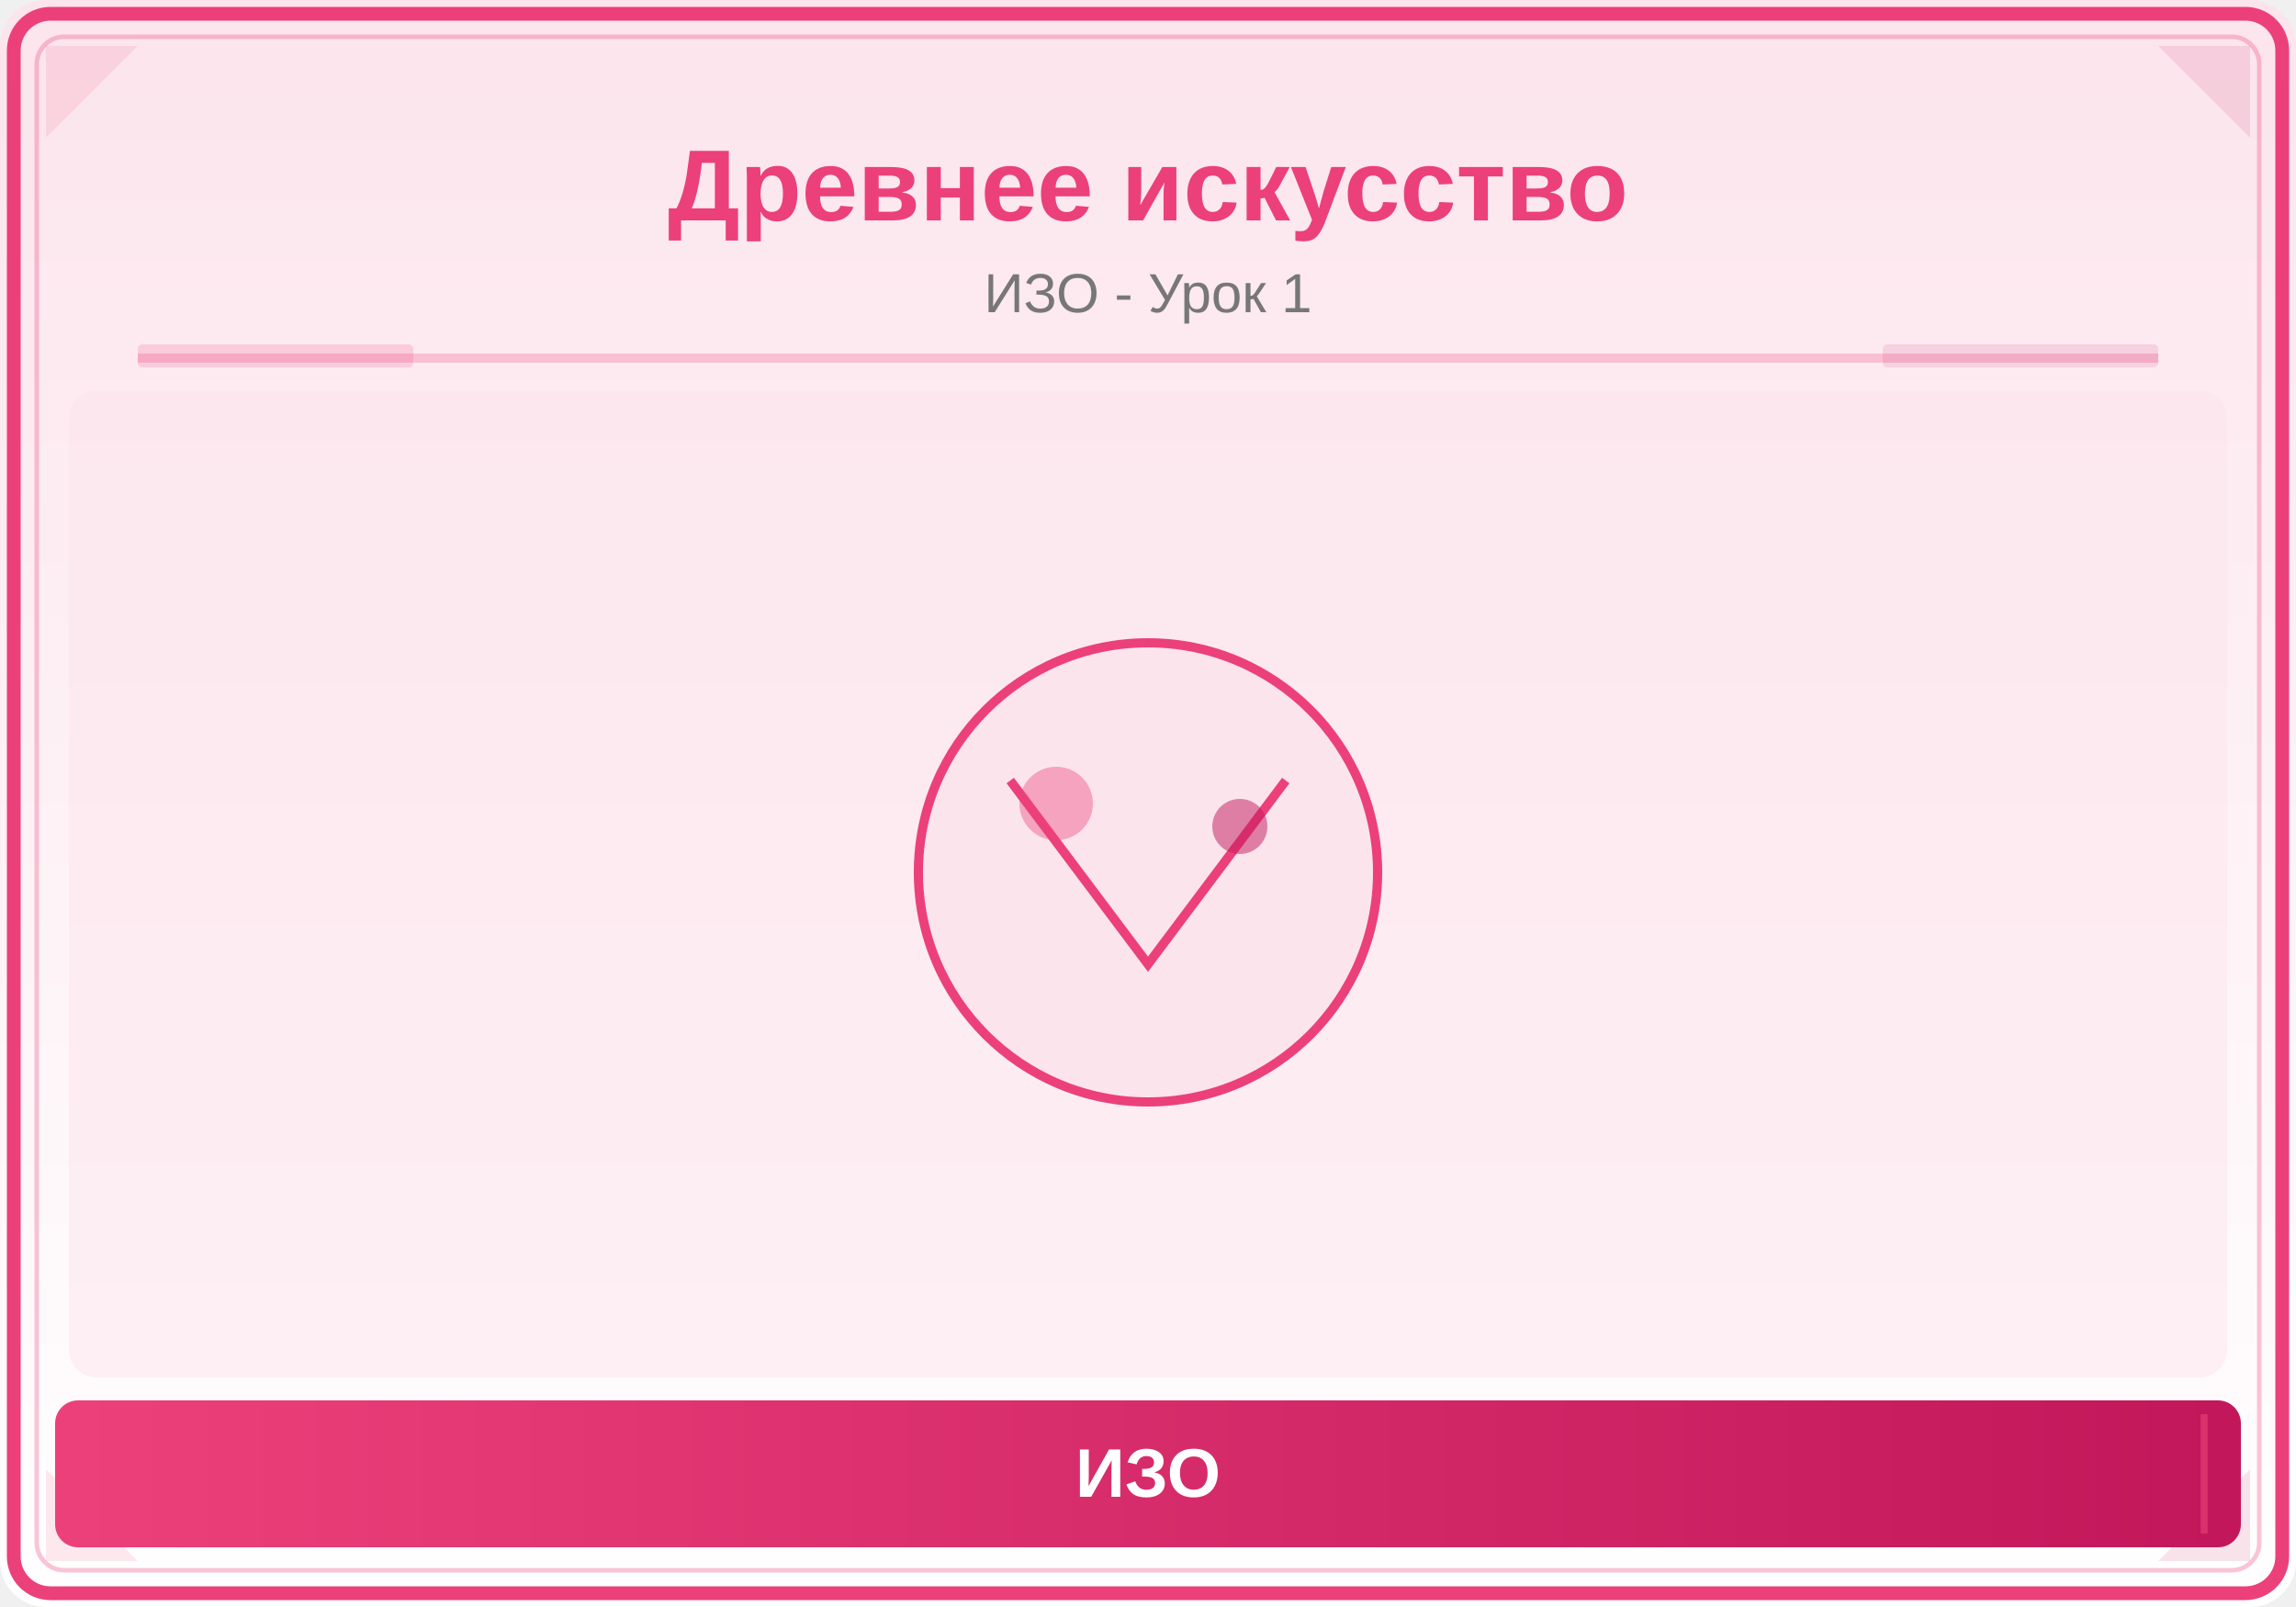
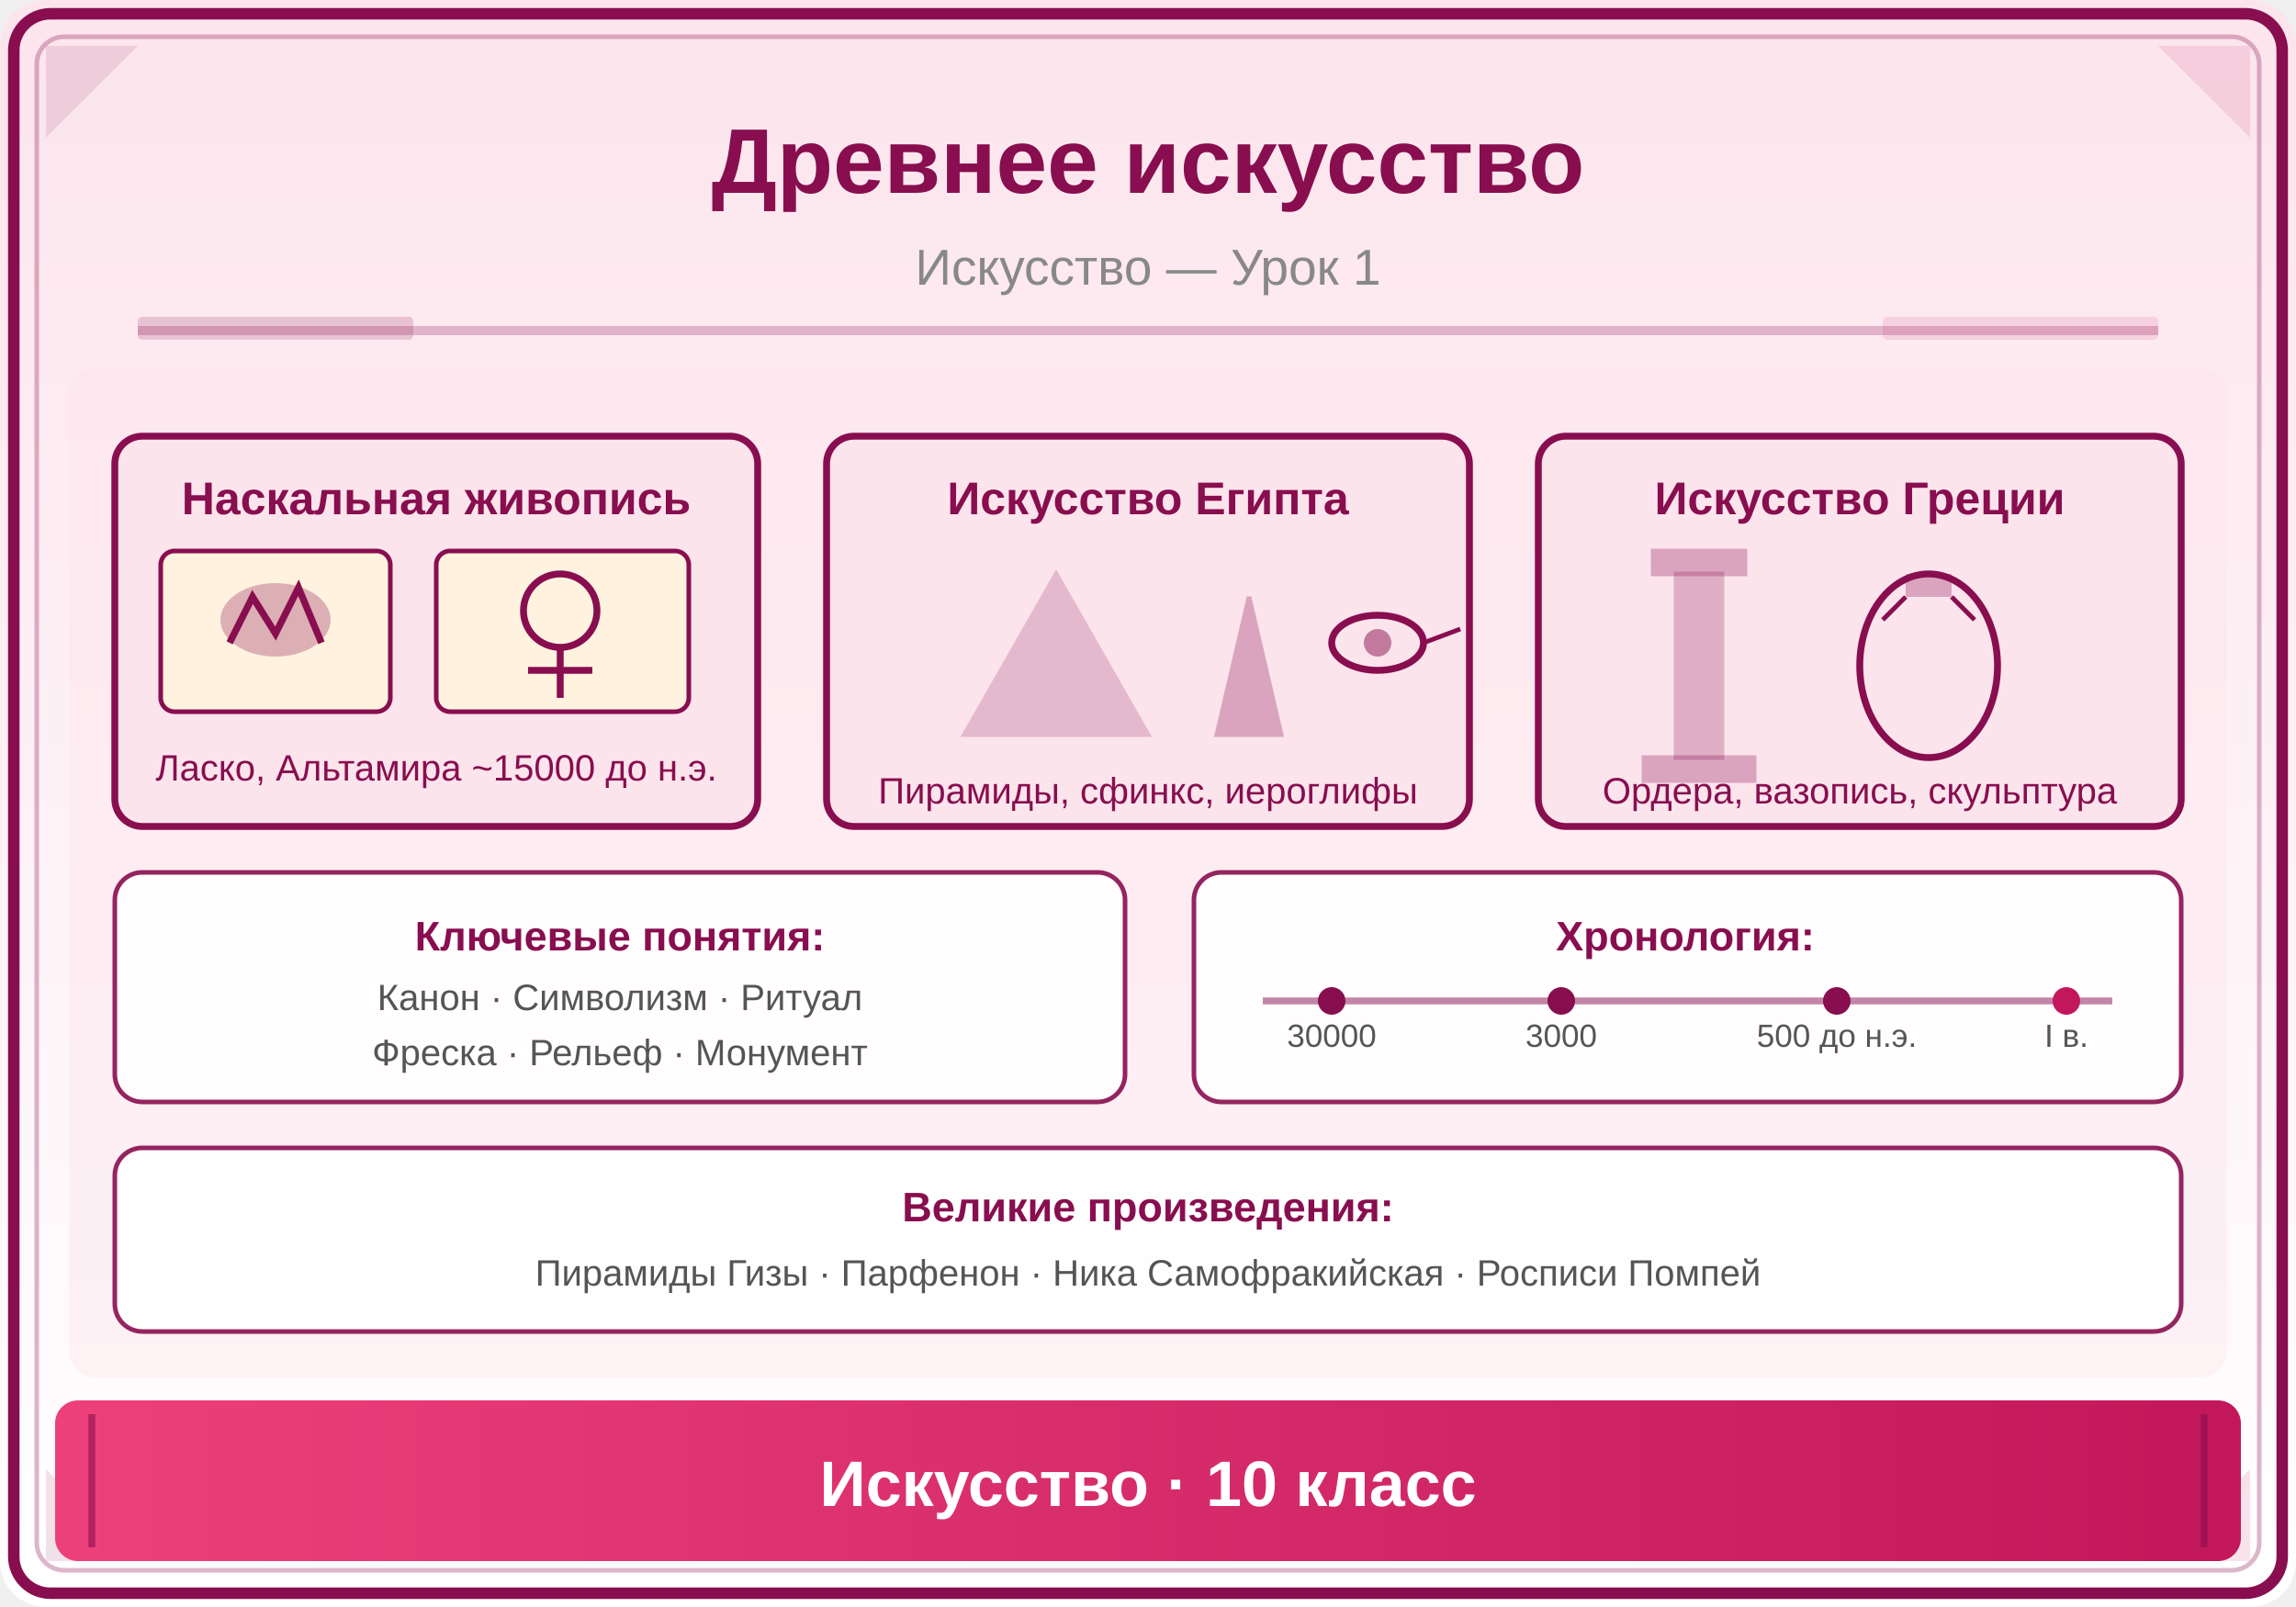
<svg xmlns="http://www.w3.org/2000/svg" viewBox="0 0 500 350">
  <defs>
    <linearGradient id="bg" x1="0" y1="0" x2="0" y2="1">
      <stop offset="0%" stop-color="#FCE4EC" />
      <stop offset="100%" stop-color="#FFFFFF" />
    </linearGradient>
    <linearGradient id="panel" x1="0" y1="0" x2="1" y2="0">
      <stop offset="0%" stop-color="#EC407A" />
      <stop offset="100%" stop-color="#C2185B" />
    </linearGradient>
  </defs>
  <rect width="500" height="350" fill="url(#bg)" rx="10" />
-   <rect x="3" y="3" width="494" height="344" rx="8" fill="none" stroke="#EC407A" stroke-width="3" />
-   <rect x="8" y="8" width="484" height="334" rx="6" fill="none" stroke="#EC407A" stroke-width="1" opacity="0.3" />
-   <polygon points="10,10 30,10 10,30" fill="#EC407A" opacity="0.12" />
+   <rect x="3" y="3" width="494" height="344" rx="8" fill="none" stroke="#880E4F" stroke-width="2.5" />
+   <rect x="8" y="8" width="484" height="334" rx="6" fill="none" stroke="#880E4F" stroke-width="1" opacity="0.3" />
+   <polygon points="10,10 30,10 10,30" fill="#880E4F" opacity="0.12" />
  <polygon points="490,10 470,10 490,30" fill="#C2185B" opacity="0.12" />
-   <polygon points="10,340 30,340 10,320" fill="#EC407A" opacity="0.12" />
+   <polygon points="10,340 30,340 10,320" fill="#880E4F" opacity="0.12" />
  <polygon points="490,340 470,340 490,320" fill="#C2185B" opacity="0.12" />
-   <text x="250" y="48" font-family="Arial,sans-serif" font-size="22" font-weight="bold" fill="#EC407A" text-anchor="middle">Древнее искусство</text>
-   <text x="250" y="68" font-family="Arial,sans-serif" font-size="12" fill="#777" text-anchor="middle">ИЗО - Урок 1</text>
-   <line x1="30" y1="78" x2="470" y2="78" stroke="#EC407A" stroke-width="2" opacity="0.25" />
-   <rect x="30" y="75" width="60" height="5" fill="#EC407A" opacity="0.18" rx="1" />
-   <rect x="410" y="75" width="60" height="5" fill="#C2185B" opacity="0.12" rx="1" />
+   <text x="250" y="42" font-family="Arial,sans-serif" font-size="20" font-weight="bold" fill="#880E4F" text-anchor="middle">Древнее искусство</text>
+   <text x="250" y="62" font-family="Arial,sans-serif" font-size="11" fill="#888" text-anchor="middle">Искусство — Урок 1</text>
+   <line x1="30" y1="72" x2="470" y2="72" stroke="#880E4F" stroke-width="2" opacity="0.25" />
+   <rect x="30" y="69" width="60" height="5" fill="#880E4F" opacity="0.18" rx="1" />
+   <rect x="410" y="69" width="60" height="5" fill="#C2185B" opacity="0.12" rx="1" />
  <clipPath id="ill">
-     <rect x="15" y="85" width="470" height="215" rx="6" />
+     <rect x="15" y="80" width="470" height="220" rx="6" />
  </clipPath>
  <g clip-path="url(#ill)">
-     <rect x="15" y="85" width="470" height="215" fill="#FCE4EC" opacity="0.5" />
-     <circle cx="250" cy="190" r="50" fill="#FCE4EC" stroke="#EC407A" stroke-width="2" />
-     <path d="M220,170 L250,210 L280,170" fill="none" stroke="#EC407A" stroke-width="2" />
-     <circle cx="230" cy="175" r="8" fill="#EC407A" opacity="0.4" />
-     <circle cx="270" cy="180" r="6" fill="#C2185B" opacity="0.5" />
+     <rect x="15" y="80" width="470" height="220" fill="#FCE4EC" opacity="0.4" />
+     <rect x="25" y="95" width="140" height="85" rx="6" fill="#FCE4EC" stroke="#880E4F" stroke-width="1.5" />
+     <text x="95" y="112" font-family="Arial,sans-serif" font-size="10" font-weight="bold" fill="#880E4F" text-anchor="middle">Наскальная живопись</text>
+     <rect x="35" y="120" width="50" height="35" rx="3" fill="#FFF3E0" stroke="#880E4F" stroke-width="1" />
+     <ellipse cx="60" cy="135" rx="12" ry="8" fill="#880E4F" opacity="0.3" />
+     <path d="M50,140 L55,130 L60,138 L65,128 L70,140" fill="none" stroke="#880E4F" stroke-width="1.5" />
+     <rect x="95" y="120" width="55" height="35" rx="3" fill="#FFF3E0" stroke="#880E4F" stroke-width="1" />
+     <circle cx="122" cy="133" r="8" fill="none" stroke="#880E4F" stroke-width="1.5" />
+     <line x1="122" y1="141" x2="122" y2="152" stroke="#880E4F" stroke-width="1.5" />
+     <line x1="115" y1="146" x2="129" y2="146" stroke="#880E4F" stroke-width="1.5" />
+     <text x="95" y="170" font-family="Arial,sans-serif" font-size="8" fill="#880E4F" text-anchor="middle">Ласко, Альтамира ~15000 до н.э.</text>
+     <rect x="180" y="95" width="140" height="85" rx="6" fill="#FCE4EC" stroke="#880E4F" stroke-width="1.5" />
+     <text x="250" y="112" font-family="Arial,sans-serif" font-size="10" font-weight="bold" fill="#880E4F" text-anchor="middle">Искусство Египта</text>
+     <polygon points="210,160 230,125 250,160" fill="#880E4F" opacity="0.2" stroke="#880E4F" stroke-width="1" />
+     <polygon points="265,160 272,130 279,160" fill="#880E4F" opacity="0.3" stroke="#880E4F" stroke-width="1" />
+     <ellipse cx="300" cy="140" rx="10" ry="6" fill="none" stroke="#880E4F" stroke-width="1.5" />
+     <circle cx="300" cy="140" r="3" fill="#880E4F" opacity="0.5" />
+     <line x1="310" y1="140" x2="318" y2="137" stroke="#880E4F" stroke-width="1" />
+     <text x="250" y="175" font-family="Arial,sans-serif" font-size="8" fill="#880E4F" text-anchor="middle">Пирамиды, сфинкс, иероглифы</text>
+     <rect x="335" y="95" width="140" height="85" rx="6" fill="#FCE4EC" stroke="#880E4F" stroke-width="1.5" />
+     <text x="405" y="112" font-family="Arial,sans-serif" font-size="10" font-weight="bold" fill="#880E4F" text-anchor="middle">Искусство Греции</text>
+     <rect x="365" y="125" width="10" height="40" fill="#880E4F" opacity="0.25" stroke="#880E4F" stroke-width="1" />
+     <rect x="360" y="120" width="20" height="5" fill="#880E4F" opacity="0.3" stroke="#880E4F" stroke-width="1" />
+     <rect x="358" y="165" width="24" height="5" fill="#880E4F" opacity="0.3" stroke="#880E4F" stroke-width="1" />
+     <ellipse cx="420" cy="145" rx="15" ry="20" fill="none" stroke="#880E4F" stroke-width="1.5" />
+     <rect x="415" y="125" width="10" height="5" fill="#880E4F" opacity="0.3" />
+     <line x1="415" y1="130" x2="410" y2="135" stroke="#880E4F" stroke-width="1" />
+     <line x1="425" y1="130" x2="430" y2="135" stroke="#880E4F" stroke-width="1" />
+     <text x="405" y="175" font-family="Arial,sans-serif" font-size="8" fill="#880E4F" text-anchor="middle">Ордера, вазопись, скульптура</text>
+     <rect x="25" y="190" width="220" height="50" rx="6" fill="white" stroke="#880E4F" stroke-width="1" opacity="0.9" />
+     <text x="135" y="207" font-family="Arial,sans-serif" font-size="9" font-weight="bold" fill="#880E4F" text-anchor="middle">Ключевые понятия:</text>
+     <text x="135" y="220" font-family="Arial,sans-serif" font-size="8" fill="#555" text-anchor="middle">Канон · Символизм · Ритуал</text>
+     <text x="135" y="232" font-family="Arial,sans-serif" font-size="8" fill="#555" text-anchor="middle">Фреска · Рельеф · Монумент</text>
+     <rect x="260" y="190" width="215" height="50" rx="6" fill="white" stroke="#880E4F" stroke-width="1" opacity="0.9" />
+     <text x="367" y="207" font-family="Arial,sans-serif" font-size="9" font-weight="bold" fill="#880E4F" text-anchor="middle">Хронология:</text>
+     <line x1="275" y1="218" x2="460" y2="218" stroke="#880E4F" stroke-width="1.5" opacity="0.5" />
+     <circle cx="290" cy="218" r="3" fill="#880E4F" />
+     <text x="290" y="228" font-family="Arial,sans-serif" font-size="7" fill="#555" text-anchor="middle">30000</text>
+     <circle cx="340" cy="218" r="3" fill="#880E4F" />
+     <text x="340" y="228" font-family="Arial,sans-serif" font-size="7" fill="#555" text-anchor="middle">3000</text>
+     <circle cx="400" cy="218" r="3" fill="#880E4F" />
+     <text x="400" y="228" font-family="Arial,sans-serif" font-size="7" fill="#555" text-anchor="middle">500 до н.э.</text>
+     <circle cx="450" cy="218" r="3" fill="#C2185B" />
+     <text x="450" y="228" font-family="Arial,sans-serif" font-size="7" fill="#555" text-anchor="middle">I в.</text>
+     <rect x="25" y="250" width="450" height="40" rx="6" fill="white" stroke="#880E4F" stroke-width="1" opacity="0.9" />
+     <text x="250" y="266" font-family="Arial,sans-serif" font-size="9" font-weight="bold" fill="#880E4F" text-anchor="middle">Великие произведения:</text>
+     <text x="250" y="280" font-family="Arial,sans-serif" font-size="8" fill="#555" text-anchor="middle">Пирамиды Гизы · Парфенон · Ника Самофракийская · Росписи Помпей</text>
  </g>
-   <rect x="12" y="305" width="476" height="32" rx="5" fill="url(#panel)" />
-   <line x1="20" y1="308" x2="20" y2="334" stroke="#EC407A" stroke-width="1.5" opacity="0.6" />
-   <line x1="480" y1="308" x2="480" y2="334" stroke="#EC407A" stroke-width="1.5" opacity="0.6" />
-   <text x="250" y="326" font-family="Arial,sans-serif" font-size="15" text-anchor="middle" fill="white" font-weight="bold">ИЗО</text>
+   <rect x="12" y="305" width="476" height="35" rx="5" fill="url(#panel)" />
+   <line x1="20" y1="308" x2="20" y2="337" stroke="#880E4F" stroke-width="1.5" opacity="0.6" />
+   <line x1="480" y1="308" x2="480" y2="337" stroke="#880E4F" stroke-width="1.5" opacity="0.6" />
+   <text x="250" y="328" font-family="Arial,sans-serif" font-size="14" text-anchor="middle" fill="white" font-weight="bold">Искусство · 10 класс</text>
</svg>
